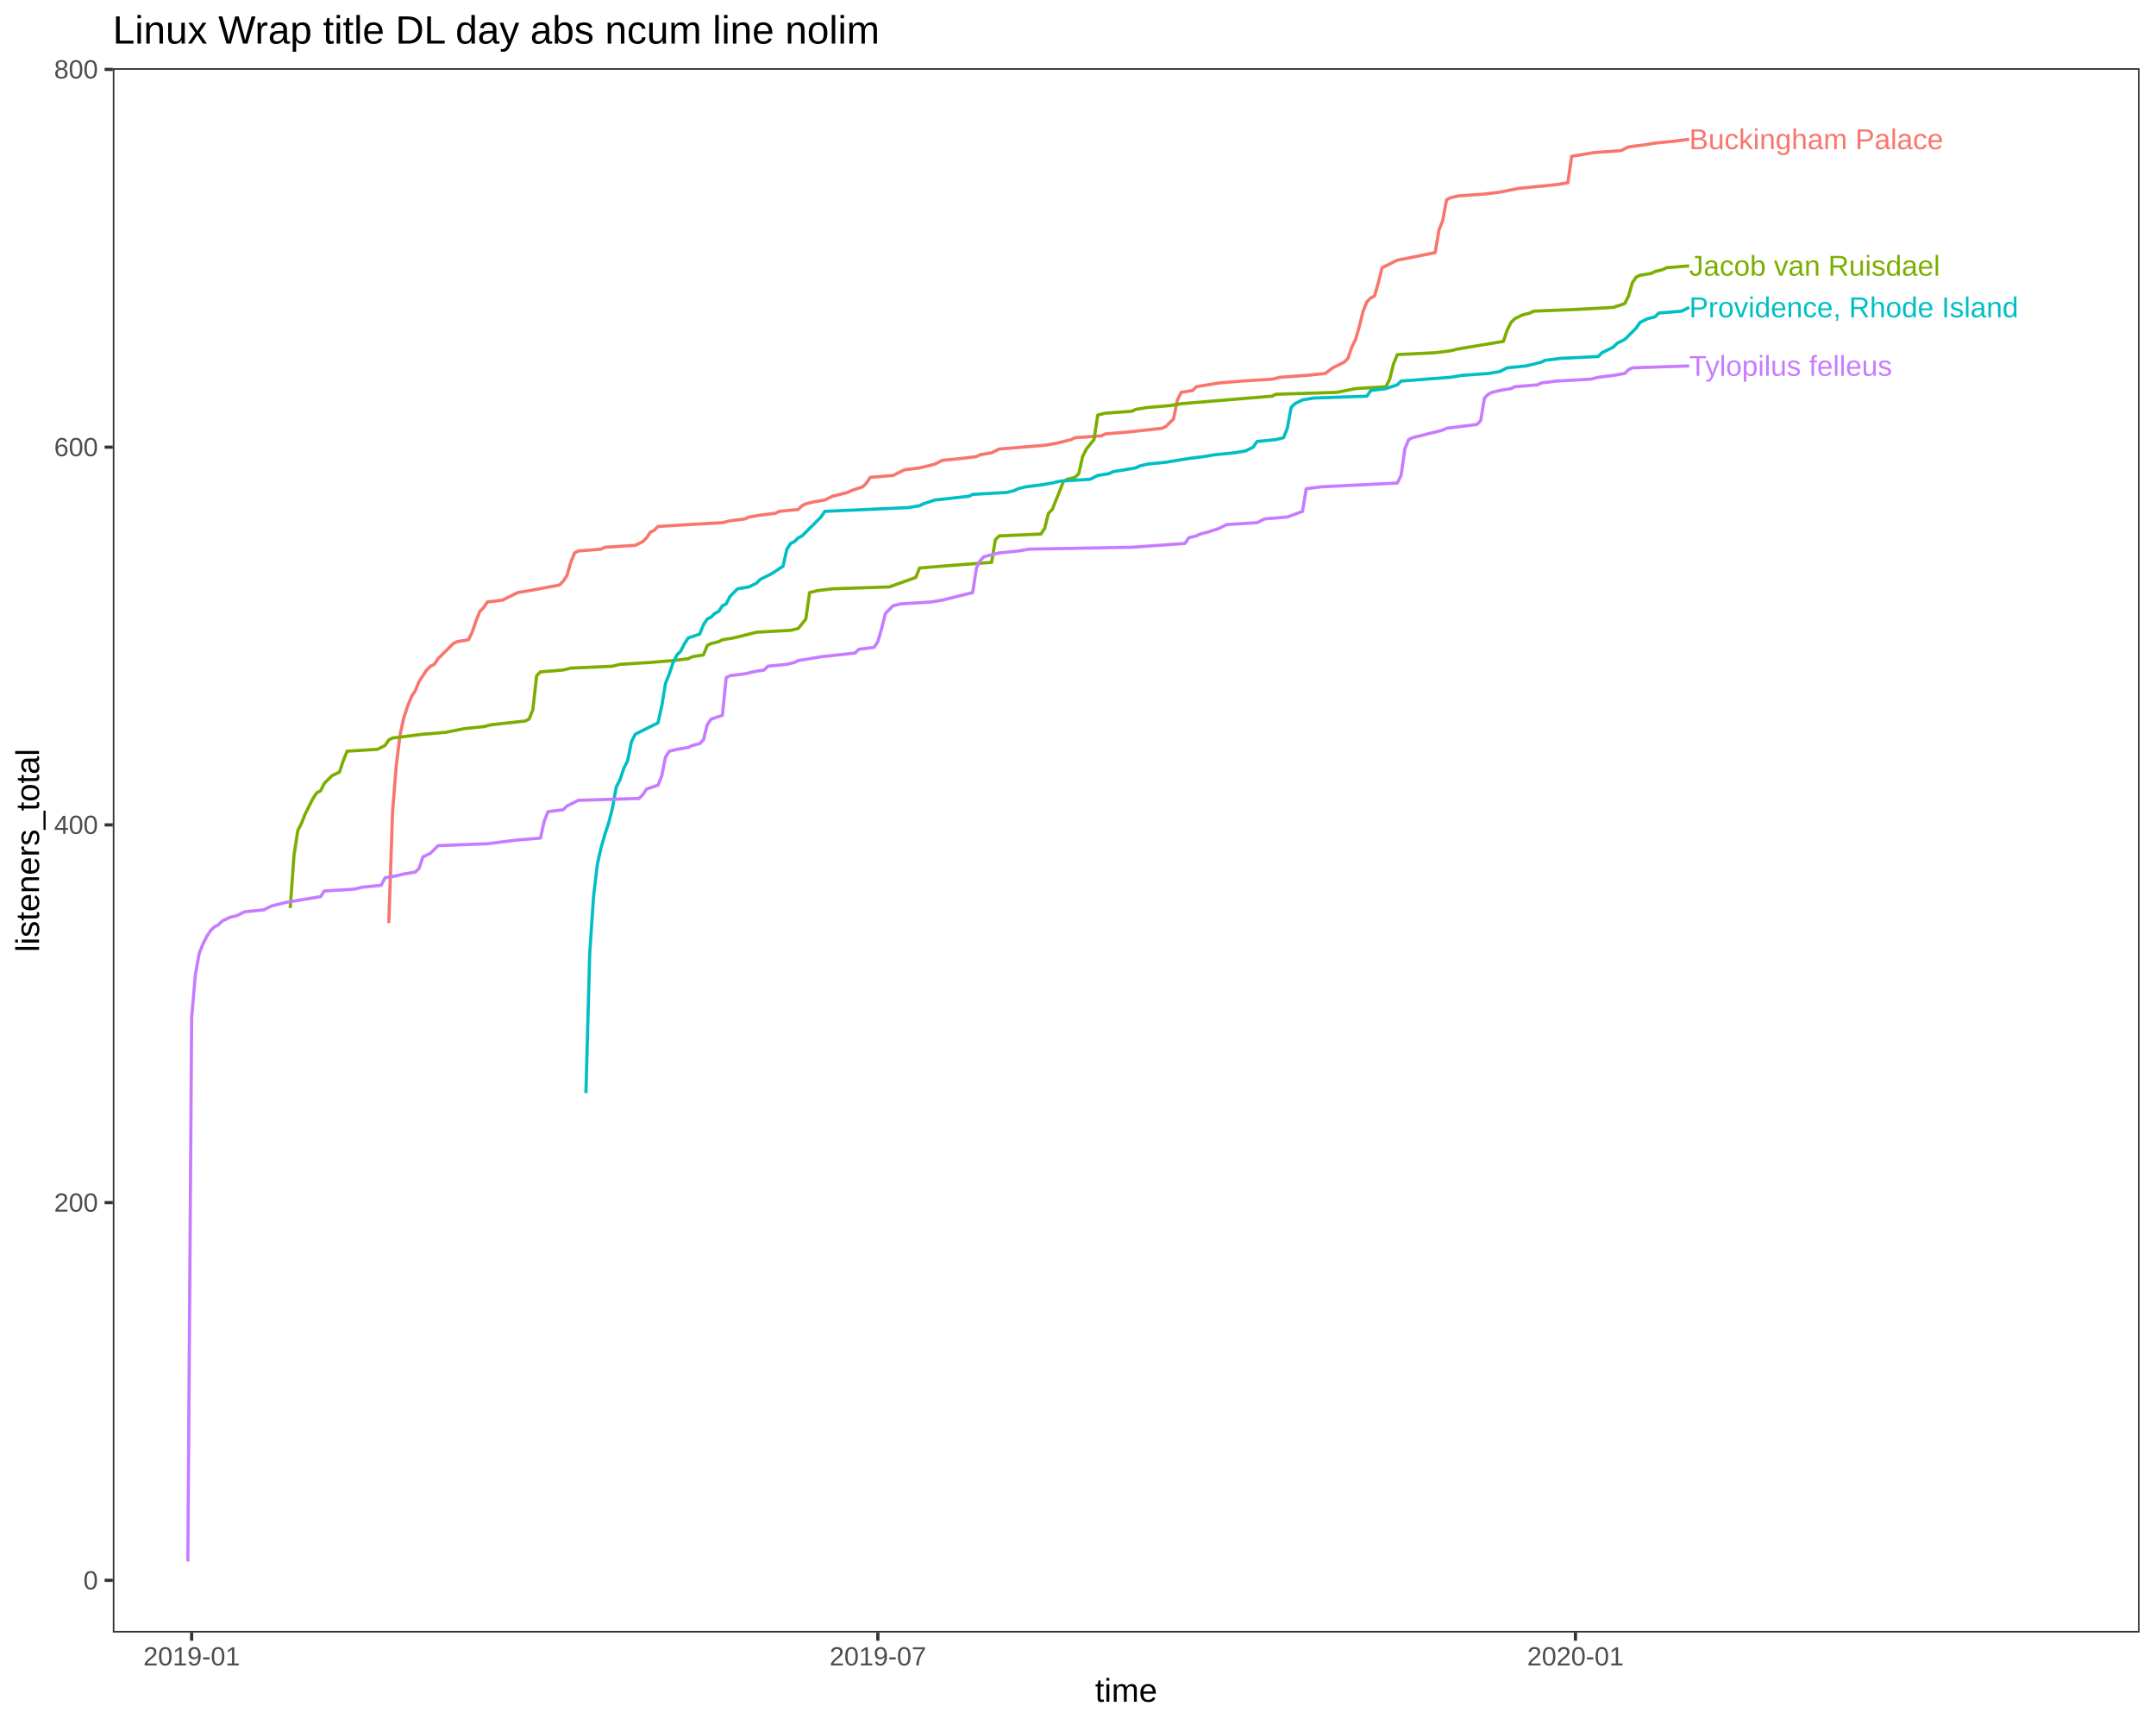
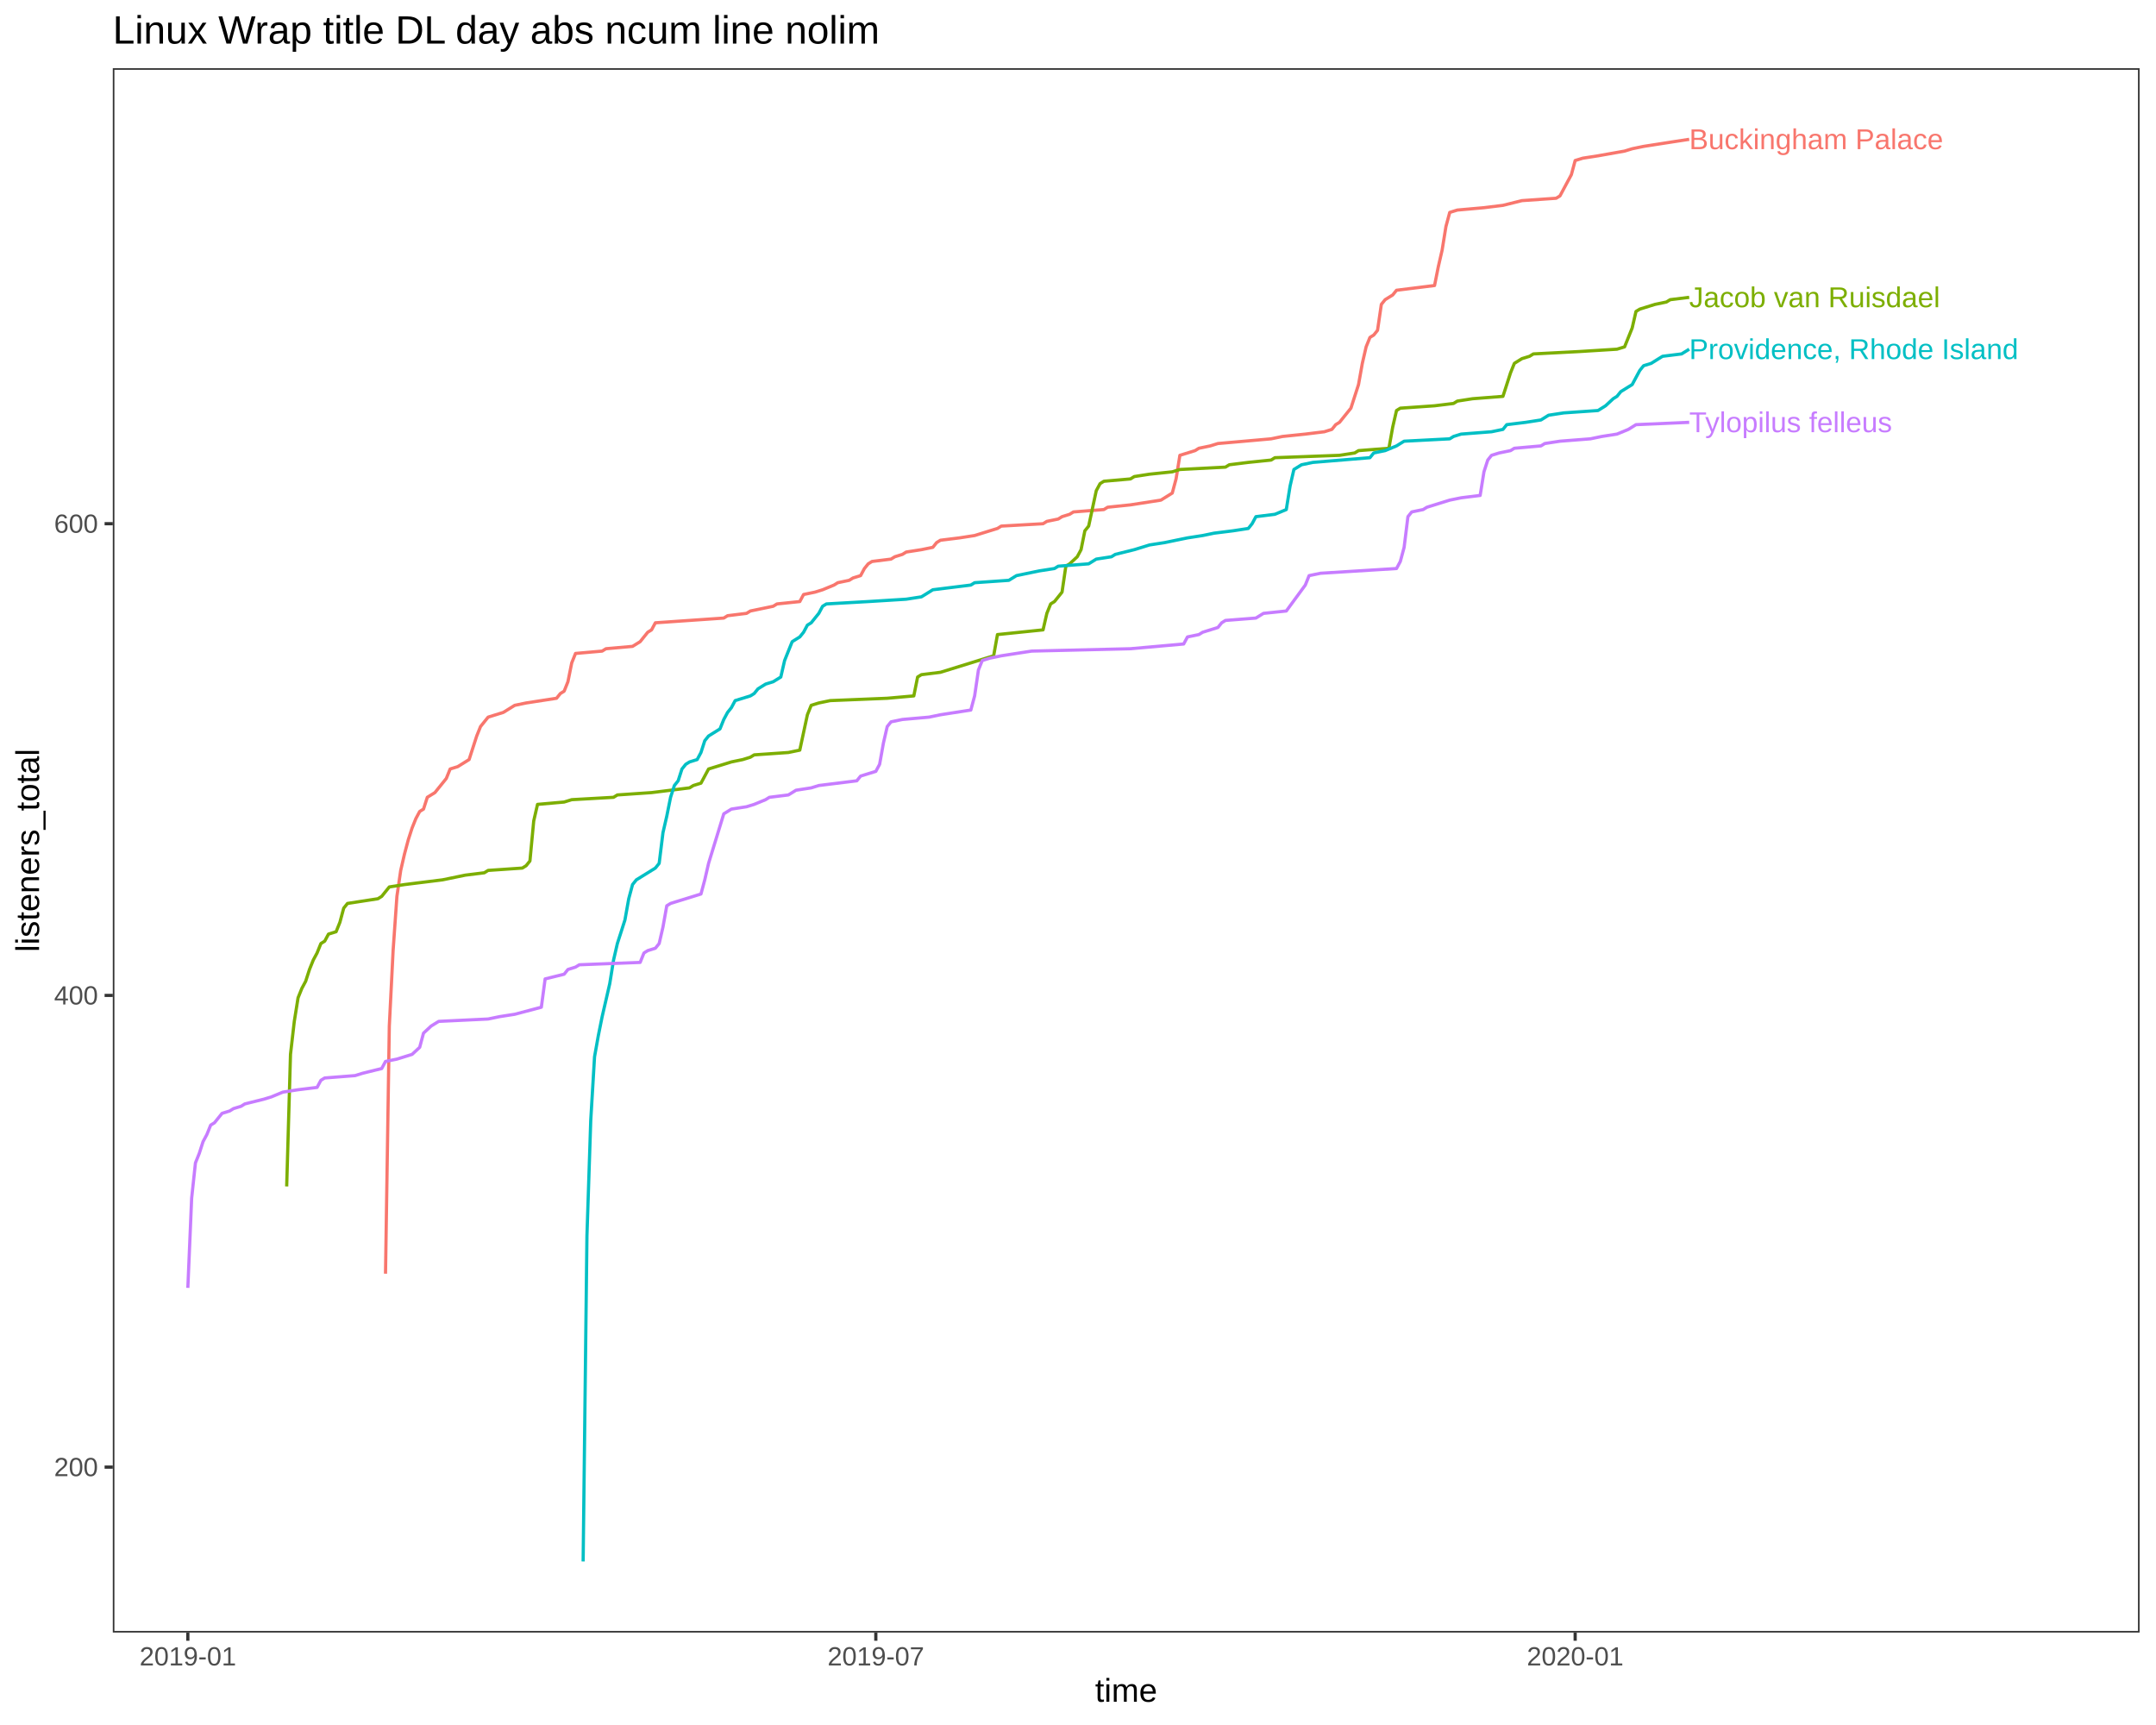
<svg xmlns="http://www.w3.org/2000/svg" viewBox="0 0 720.00 576.00">
  <defs>
    <style type="text/css">
    line, polyline, polygon, path, rect, circle {
      fill: none;
      stroke: #000000;
      stroke-linecap: round;
      stroke-linejoin: round;
      stroke-miterlimit: 10.00;
    }
  </style>
  </defs>
  <rect width="100%" height="100%" style="stroke: none; fill: #FFFFFF;" />
  <rect x="0.00" y="0.00" width="720.00" height="576.00" style="stroke-width: 1.07; stroke: #FFFFFF; fill: #FFFFFF;" />
  <defs>
    <clipPath id="cpMzcuNjd8NzE0LjUyfDU0NS4xM3wyMi43Nw==">
      <rect x="37.67" y="22.77" width="676.85" height="522.36" />
    </clipPath>
  </defs>
  <rect x="37.67" y="22.77" width="676.85" height="522.36" style="stroke-width: 1.07; stroke: none; fill: #FFFFFF;" clip-path="url(#cpMzcuNjd8NzE0LjUyfDU0NS4xM3wyMi43Nw==)" />
-   <polyline points="129.84,308.23 131.10,271.02 132.37,255.26 133.64,245.17 134.90,239.49 136.17,235.71 137.43,232.55 138.70,230.66 139.97,227.51 141.23,225.62 142.50,223.72 143.77,222.46 145.03,221.83 146.30,219.94 148.83,217.42 150.10,216.16 151.36,214.90 152.63,214.27 156.43,213.63 157.69,211.11 158.96,207.33 160.22,204.18 161.49,202.91 162.76,201.02 167.82,200.39 169.09,199.76 170.35,199.13 171.62,198.50 172.89,197.87 176.68,197.24 186.81,195.35 188.08,194.08 189.34,192.19 190.61,187.78 191.88,184.63 193.14,183.99 200.74,183.36 202.01,182.73 212.13,182.10 214.67,180.84 215.93,179.58 217.20,177.69 218.46,177.06 219.73,175.80 229.86,175.17 241.25,174.53 243.79,173.90 248.85,173.27 250.12,172.64 253.92,172.01 258.98,171.38 260.25,170.75 266.58,170.12 267.84,168.86 269.11,168.23 271.64,167.60 275.44,166.97 277.97,165.71 280.50,165.08 283.04,164.44 284.30,163.81 288.10,162.55 289.37,161.29 290.63,159.40 298.23,158.77 299.49,158.14 302.03,156.88 307.09,156.25 312.16,154.99 313.42,154.35 314.69,153.72 321.02,153.09 326.08,152.46 327.35,151.83 331.15,151.20 333.68,149.94 348.87,148.68 352.67,148.05 355.20,147.42 357.74,146.79 359.00,146.16 367.86,145.53 369.13,144.89 376.73,144.26 388.12,143.00 389.39,142.37 390.65,141.11 391.92,139.85 393.19,133.54 394.45,131.02 398.25,130.39 399.52,129.13 403.31,128.50 407.11,127.87 414.71,127.24 424.84,126.61 427.37,125.98 436.23,125.35 442.56,124.71 445.10,122.82 446.36,122.19 447.63,121.56 448.89,120.93 450.16,119.67 451.43,115.89 452.69,113.36 453.96,108.95 455.22,103.90 456.49,100.75 457.76,99.49 459.02,98.86 460.29,94.44 461.55,89.40 464.09,88.14 465.35,87.51 466.62,86.88 479.28,84.35 480.55,76.79 481.81,73.63 483.08,66.70 484.34,66.06 486.88,65.43 495.74,64.80 500.80,64.17 507.13,62.91 519.80,61.65 523.59,61.02 524.86,52.19 528.66,51.56 532.46,50.93 541.32,50.30 542.58,49.67 543.85,49.04 548.92,48.41 552.71,47.78 559.04,47.15 564.11,46.52 " style="stroke-width: 1.07; stroke: #F8766D; stroke-linecap: butt;" clip-path="url(#cpMzcuNjd8NzE0LjUyfDU0NS4xM3wyMi43Nw==)" />
-   <polyline points="96.92,303.19 98.19,285.53 99.45,277.33 100.72,274.81 101.98,271.65 104.52,266.61 105.78,264.72 107.05,264.09 108.31,261.56 109.58,260.30 110.85,259.04 112.11,258.41 113.38,257.78 114.64,254.00 115.91,250.84 126.04,250.21 127.31,249.58 128.57,248.95 129.84,247.06 131.10,246.43 136.17,245.80 141.23,245.17 148.83,244.54 155.16,243.27 161.49,242.64 164.02,242.01 175.42,240.75 176.68,240.12 177.95,236.97 179.22,225.62 180.48,224.36 188.08,223.72 190.61,223.09 204.54,222.46 207.07,221.83 217.20,221.20 224.80,220.57 229.86,219.94 231.13,219.31 234.92,218.68 236.19,215.53 237.46,214.90 239.99,214.27 241.25,213.63 245.05,213.00 247.58,212.37 250.12,211.74 252.65,211.11 264.04,210.48 266.58,209.85 269.11,206.70 270.37,197.87 272.91,197.24 277.97,196.61 296.96,195.98 305.83,192.82 307.09,189.67 314.69,189.04 331.15,187.78 332.41,180.21 333.68,178.95 347.61,178.32 348.87,176.43 350.14,171.38 351.40,170.12 355.20,160.66 356.47,160.03 359.00,159.40 360.27,158.14 361.53,152.46 362.80,149.94 365.33,146.79 366.60,138.59 369.13,137.96 377.99,137.33 379.26,136.70 383.06,136.07 390.65,135.44 394.45,134.80 409.64,133.54 417.24,132.91 424.84,132.28 426.10,131.65 446.36,131.02 452.69,129.76 462.82,129.13 464.09,126.61 465.35,121.56 466.62,118.41 479.28,117.78 484.34,117.15 486.88,116.52 490.68,115.89 502.07,113.99 503.34,110.21 504.60,107.69 505.87,106.43 507.13,105.80 508.40,105.16 510.93,104.53 512.20,103.90 527.39,103.27 538.79,102.64 542.58,101.38 543.85,98.86 545.12,94.44 546.38,92.55 547.65,91.92 551.45,91.29 552.71,90.66 555.25,90.03 556.51,89.40 564.11,88.77 " style="stroke-width: 1.07; stroke: #7CAE00; stroke-linecap: butt;" clip-path="url(#cpMzcuNjd8NzE0LjUyfDU0NS4xM3wyMi43Nw==)" />
-   <polyline points="195.67,364.99 196.94,318.32 198.21,299.40 199.47,288.68 200.74,283.01 202.01,278.59 203.27,274.81 204.54,269.76 205.80,262.82 207.07,260.30 208.34,256.52 209.60,254.00 210.87,247.69 212.13,245.17 213.40,244.54 214.67,243.91 215.93,243.27 218.46,242.01 219.73,241.38 221.00,235.71 222.26,228.14 223.53,224.99 224.80,221.20 226.06,218.68 227.33,217.42 228.59,214.90 229.86,213.00 233.66,211.74 234.92,208.59 236.19,206.70 237.46,206.07 238.72,204.81 239.99,204.18 241.25,202.28 242.52,201.65 243.79,199.13 245.05,197.87 246.32,196.61 250.12,195.98 251.38,195.35 252.65,194.72 253.92,193.45 256.45,192.19 257.71,191.56 261.51,189.04 262.78,183.36 264.04,181.47 265.31,180.84 266.58,179.58 267.84,178.95 269.11,177.69 270.37,176.43 271.64,175.17 272.91,173.90 274.17,172.64 275.44,170.75 289.37,170.12 303.29,169.49 307.09,168.86 308.36,168.23 312.16,166.97 323.55,165.71 324.82,165.08 336.21,164.44 338.74,163.81 340.01,163.18 342.54,162.55 347.61,161.92 351.40,161.29 353.94,160.66 364.07,160.03 365.33,159.40 366.60,158.77 370.40,158.14 371.66,157.51 379.26,156.25 380.52,155.62 383.06,154.99 389.39,154.35 393.19,153.72 396.98,153.09 402.05,152.46 405.85,151.83 412.18,151.20 415.98,150.57 417.24,149.94 418.51,149.31 419.77,147.42 426.10,146.79 428.64,146.16 429.90,143.00 431.17,136.07 432.43,134.80 433.70,134.17 434.97,133.54 438.77,132.91 456.49,132.28 457.76,130.39 462.82,129.76 466.62,128.50 467.89,127.24 484.34,125.98 488.14,125.35 497.01,124.71 500.80,124.08 502.07,123.45 503.34,122.82 509.67,122.19 514.73,120.93 516.00,120.30 521.06,119.67 533.72,119.04 534.99,117.78 537.52,116.52 538.79,115.89 540.05,114.62 541.32,113.99 542.58,113.36 543.85,112.10 545.12,110.84 546.38,109.58 547.65,107.69 548.92,107.06 550.18,106.43 552.71,105.80 553.98,104.53 561.58,103.90 562.84,103.27 564.11,102.64 " style="stroke-width: 1.07; stroke: #00BFC4; stroke-linecap: butt;" clip-path="url(#cpMzcuNjd8NzE0LjUyfDU0NS4xM3wyMi43Nw==)" />
-   <polyline points="62.73,521.39 64.00,339.76 65.27,325.26 66.53,318.32 67.80,315.17 69.07,312.65 70.33,310.75 71.60,309.49 72.86,308.86 74.13,307.60 75.40,306.97 76.66,306.34 79.19,305.71 80.46,305.08 81.73,304.45 88.06,303.82 89.32,303.19 90.59,302.55 95.65,301.29 99.45,300.66 107.05,299.40 108.31,297.51 118.44,296.88 120.98,296.25 127.31,295.62 128.57,293.10 132.37,292.46 134.90,291.83 138.70,291.20 139.97,289.94 141.23,286.16 142.50,285.53 143.77,284.90 145.03,283.64 146.30,282.37 162.76,281.74 167.82,281.11 172.89,280.48 180.48,279.85 181.75,274.18 183.01,271.02 188.08,270.39 189.34,269.13 190.61,268.50 193.14,267.24 213.40,266.61 214.67,265.35 215.93,263.46 219.73,262.19 221.00,259.04 222.26,252.73 223.53,250.84 226.06,250.21 229.86,249.58 231.13,248.95 233.66,248.32 234.92,247.06 236.19,242.01 237.46,240.12 241.25,238.86 242.52,226.25 243.79,225.62 248.85,224.99 251.38,224.36 255.18,223.72 256.45,222.46 262.78,221.83 265.31,221.20 266.58,220.57 270.37,219.94 274.17,219.31 285.57,218.05 286.83,216.79 291.90,216.16 293.16,214.27 294.43,209.85 295.70,204.81 296.96,203.54 298.23,202.28 300.76,201.65 310.89,201.02 314.69,200.39 324.82,197.87 326.08,189.67 327.35,187.15 328.61,185.89 331.15,185.26 333.68,184.63 340.01,183.99 343.81,183.36 377.99,182.73 395.72,181.47 396.98,179.58 399.52,178.95 400.78,178.32 403.31,177.69 407.11,176.43 408.38,175.80 409.64,175.17 419.77,174.53 421.04,173.90 422.31,173.27 429.90,172.64 434.97,170.75 436.23,163.18 441.30,162.55 466.62,161.29 467.89,158.77 469.15,149.94 470.42,146.79 471.68,146.16 474.22,145.53 476.75,144.89 479.28,144.26 481.81,143.63 483.08,143.00 488.14,142.37 493.21,141.74 494.47,140.48 495.74,132.91 497.01,131.65 498.27,131.02 500.80,130.39 504.60,129.76 505.87,129.13 513.46,128.50 514.73,127.87 519.80,127.24 531.19,126.61 533.72,125.98 538.79,125.35 542.58,124.71 543.85,123.45 545.12,122.82 564.11,122.19 " style="stroke-width: 1.07; stroke: #C77CFF; stroke-linecap: butt;" clip-path="url(#cpMzcuNjd8NzE0LjUyfDU0NS4xM3wyMi43Nw==)" />
+   <polyline points="128.74,425.31 130.01,342.62 131.28,317.42 132.55,299.31 133.82,290.64 135.09,285.13 136.35,280.41 137.62,276.47 138.89,273.32 140.16,270.96 141.43,270.17 142.70,266.23 145.24,264.66 146.51,263.08 147.78,261.51 149.05,259.93 150.32,256.78 152.86,255.99 156.66,253.63 157.93,249.69 159.20,245.76 160.47,242.61 161.74,241.03 163.01,239.46 168.09,237.88 169.36,237.09 171.89,235.52 175.70,234.73 185.86,233.16 187.13,231.58 188.40,230.79 189.66,227.64 190.93,221.34 192.20,218.19 201.09,217.41 202.36,216.62 211.24,215.83 213.78,214.26 215.05,212.68 216.32,211.11 217.59,210.32 218.86,207.96 230.28,207.17 241.71,206.38 242.98,205.59 249.32,204.81 250.59,204.02 254.40,203.23 258.21,202.44 259.48,201.66 267.09,200.87 268.36,198.51 272.17,197.72 274.71,196.93 278.52,195.36 279.79,194.57 283.59,193.78 284.86,192.99 287.40,192.21 288.67,189.84 289.94,188.27 291.21,187.48 297.56,186.69 298.82,185.91 301.36,185.12 302.63,184.33 307.71,183.54 311.52,182.76 312.79,181.18 314.06,180.39 320.40,179.61 325.48,178.82 328.02,178.03 330.56,177.24 333.10,176.46 334.37,175.67 348.33,174.88 349.60,174.09 353.40,173.31 354.67,172.52 357.21,171.73 358.48,170.94 368.64,170.15 369.91,169.37 377.52,168.58 387.68,167.00 390.21,165.43 391.48,164.64 392.75,159.92 394.02,152.04 399.10,150.47 400.37,149.68 404.18,148.89 406.72,148.10 415.60,147.32 424.49,146.53 428.29,145.74 435.91,144.95 442.26,144.17 444.79,143.38 446.06,141.80 447.33,141.02 448.60,139.44 451.14,136.29 452.41,132.35 453.68,128.42 454.95,121.33 456.22,115.82 457.49,112.67 458.76,111.88 460.03,110.30 461.30,101.64 462.56,100.07 463.83,99.28 465.10,98.49 466.37,96.92 479.07,95.34 480.33,89.04 481.60,83.53 482.87,75.65 484.14,70.93 486.68,70.14 495.57,69.35 501.91,68.57 508.26,66.99 519.68,66.20 520.95,65.42 524.76,58.33 526.03,53.60 528.57,52.82 533.65,52.03 542.53,50.45 545.07,49.67 548.88,48.88 553.95,48.09 559.03,47.30 564.11,46.52 " style="stroke-width: 1.07; stroke: #F8766D; stroke-linecap: butt;" clip-path="url(#cpMzcuNjd8NzE0LjUyfDU0NS4xM3wyMi43Nw==)" />
+   <polyline points="95.74,396.17 97.01,352.07 98.28,341.05 99.54,333.17 100.81,330.02 102.08,327.66 103.35,323.72 104.62,320.57 105.89,318.21 107.16,315.06 108.43,314.27 109.70,311.91 112.24,311.12 113.51,307.97 114.78,303.25 116.05,301.67 126.20,300.10 127.47,299.31 128.74,297.73 130.01,296.16 135.09,295.37 141.43,294.58 147.78,293.79 155.39,292.22 161.74,291.43 163.01,290.64 174.43,289.86 175.70,289.07 176.97,287.49 178.24,274.11 179.51,268.59 188.40,267.81 190.93,267.02 204.90,266.23 206.17,265.44 217.59,264.66 223.94,263.87 230.28,263.08 231.55,262.29 234.09,261.51 235.36,259.14 236.63,256.78 239.17,255.99 241.71,255.21 244.24,254.42 248.05,253.63 250.59,252.84 251.86,252.06 263.28,251.27 267.09,250.48 269.63,238.67 270.90,235.52 273.44,234.73 277.25,233.94 296.29,233.16 305.17,232.37 306.44,226.07 307.71,225.28 314.06,224.49 331.83,218.98 333.10,211.89 348.33,210.32 349.60,204.81 350.87,201.66 352.14,200.87 354.67,197.72 355.94,189.06 357.21,188.27 359.75,185.91 361.02,183.54 362.29,177.24 363.56,175.67 366.10,163.85 367.37,161.49 368.64,160.70 377.52,159.92 378.79,159.13 383.87,158.34 391.48,157.55 394.02,156.77 409.25,155.98 410.52,155.19 416.87,154.40 424.49,153.62 425.75,152.83 447.33,152.04 452.41,151.25 453.68,150.47 463.83,149.68 465.10,142.59 466.37,137.08 467.64,136.29 479.07,135.50 485.41,134.72 486.68,133.93 491.76,133.14 501.91,132.35 503.18,128.42 504.45,124.48 505.72,121.33 508.26,119.75 510.80,118.97 512.07,118.18 527.30,117.39 539.99,116.60 542.53,115.82 543.80,112.67 545.07,109.52 546.34,104.00 547.61,103.22 552.68,101.64 556.49,100.85 557.76,100.07 564.11,99.28 " style="stroke-width: 1.07; stroke: #7CAE00; stroke-linecap: butt;" clip-path="url(#cpMzcuNjd8NzE0LjUyfDU0NS4xM3wyMi43Nw==)" />
+   <polyline points="194.74,521.39 196.01,412.71 197.28,374.12 198.55,352.86 199.82,345.77 201.09,339.47 202.36,333.96 203.63,328.45 204.90,320.57 206.17,315.06 207.44,311.12 208.70,307.18 209.97,300.10 211.24,295.37 212.51,293.79 213.78,293.01 215.05,292.22 218.86,289.86 220.13,288.28 221.40,278.04 222.67,272.53 223.94,266.23 225.21,262.29 226.47,260.72 227.74,256.78 229.01,255.21 230.28,254.42 232.82,253.63 234.09,251.27 235.36,247.33 236.63,245.76 237.90,244.97 239.17,244.18 240.44,243.39 241.71,240.24 242.98,237.88 244.24,236.31 245.51,233.94 250.59,232.37 251.86,231.58 253.13,230.01 255.67,228.43 258.21,227.64 260.75,226.07 262.02,220.56 263.28,217.41 264.55,214.26 267.09,212.68 268.36,211.11 269.63,208.74 270.90,207.96 272.17,206.38 273.44,204.81 274.71,202.44 275.98,201.66 289.94,200.87 302.63,200.08 307.71,199.29 308.98,198.51 311.52,196.93 324.21,195.36 325.48,194.57 336.90,193.78 339.44,192.21 343.25,191.42 347.06,190.63 352.14,189.84 353.40,189.06 363.56,188.27 366.10,186.69 371.17,185.91 372.44,185.12 378.79,183.54 381.33,182.76 383.87,181.97 388.95,181.18 392.75,180.39 396.56,179.61 401.64,178.82 405.45,178.03 411.79,177.24 416.87,176.46 418.14,174.88 419.41,172.52 425.75,171.73 429.56,170.15 430.83,162.28 432.10,156.77 433.37,155.98 434.64,155.19 438.45,154.40 457.49,152.83 458.76,151.25 462.56,150.47 466.37,148.89 467.64,148.10 468.91,147.32 484.14,146.53 485.41,145.74 487.95,144.95 498.10,144.17 501.91,143.38 503.18,141.80 509.53,141.02 514.61,140.23 515.88,139.44 517.14,138.65 522.22,137.87 533.65,137.08 536.18,135.50 538.72,133.14 539.99,132.35 541.26,130.78 543.80,129.20 545.07,128.42 546.34,126.05 547.61,123.69 548.88,122.12 551.42,121.33 553.95,119.75 555.22,118.97 561.57,118.18 562.84,117.39 564.11,116.60 " style="stroke-width: 1.07; stroke: #00BFC4; stroke-linecap: butt;" clip-path="url(#cpMzcuNjd8NzE0LjUyfDU0NS4xM3wyMi43Nw==)" />
+   <polyline points="62.73,430.04 64.00,400.11 65.27,388.30 66.54,385.15 67.81,381.21 69.08,378.85 70.35,375.70 71.62,374.91 72.89,373.33 74.16,371.76 76.70,370.97 77.97,370.18 80.51,369.40 81.77,368.61 88.12,367.03 90.66,366.25 94.47,364.67 99.54,363.88 105.89,363.10 107.16,360.73 108.43,359.95 118.58,359.16 121.12,358.37 127.47,356.80 128.74,354.43 132.55,353.65 135.09,352.86 137.62,352.07 140.16,349.71 141.43,344.98 143.97,342.62 145.24,341.83 146.51,341.05 163.01,340.26 166.82,339.47 171.89,338.68 180.78,336.32 182.05,326.87 188.40,325.30 189.66,323.72 192.20,322.93 193.47,322.15 213.78,321.36 215.05,318.21 216.32,317.42 218.86,316.63 220.13,315.06 221.40,309.55 222.67,302.46 223.94,301.67 226.47,300.88 229.01,300.10 231.55,299.31 234.09,298.52 235.36,293.79 236.63,288.28 241.71,271.74 242.98,270.96 244.24,270.17 249.32,269.38 251.86,268.59 255.67,267.02 256.94,266.23 263.28,265.44 264.55,264.66 265.82,263.87 270.90,263.08 273.44,262.29 286.13,260.72 287.40,259.14 292.48,257.57 293.75,255.21 295.02,248.12 296.29,242.61 297.56,241.03 301.36,240.24 310.25,239.46 314.06,238.67 324.21,237.09 325.48,232.37 326.75,223.71 328.02,220.56 330.56,219.77 334.37,218.98 339.44,218.19 344.52,217.41 377.52,216.62 395.29,215.04 396.56,212.68 400.37,211.89 401.64,211.11 404.18,210.32 406.72,209.53 407.98,207.96 409.25,207.17 419.41,206.38 420.68,205.59 421.95,204.81 429.56,204.02 435.91,195.36 437.18,192.21 440.99,191.42 466.37,189.84 467.64,187.48 468.91,182.76 470.18,172.52 471.45,170.94 475.26,170.15 476.53,169.37 479.07,168.58 481.60,167.79 484.14,167.00 487.95,166.22 494.30,165.43 495.57,157.55 496.84,153.62 498.10,152.04 500.64,151.25 504.45,150.47 505.72,149.68 514.61,148.89 515.88,148.10 520.95,147.32 531.11,146.53 534.91,145.74 539.99,144.95 543.80,143.38 545.07,142.59 546.34,141.80 564.11,141.02 " style="stroke-width: 1.07; stroke: #C77CFF; stroke-linecap: butt;" clip-path="url(#cpMzcuNjd8NzE0LjUyfDU0NS4xM3wyMi43Nw==)" />
  <g clip-path="url(#cpMzcuNjd8NzE0LjUyfDU0NS4xM3wyMi43Nw==)">
    <text x="564.11" y="49.81" style="font-size: 9.60px; fill: #F8766D; font-family: Liberation Sans;" textLength="84.73px" lengthAdjust="spacingAndGlyphs">Buckingham Palace</text>
  </g>
  <g clip-path="url(#cpMzcuNjd8NzE0LjUyfDU0NS4xM3wyMi43Nw==)">
-     <text x="564.11" y="92.06" style="font-size: 9.60px; fill: #7CAE00; font-family: Liberation Sans;" textLength="83.66px" lengthAdjust="spacingAndGlyphs">Jacob van Ruisdael</text>
+     <text x="564.11" y="102.58" style="font-size: 9.60px; fill: #7CAE00; font-family: Liberation Sans;" textLength="83.66px" lengthAdjust="spacingAndGlyphs">Jacob van Ruisdael</text>
  </g>
  <g clip-path="url(#cpMzcuNjd8NzE0LjUyfDU0NS4xM3wyMi43Nw==)">
-     <text x="564.11" y="105.94" style="font-size: 9.60px; fill: #00BFC4; font-family: Liberation Sans;" textLength="109.78px" lengthAdjust="spacingAndGlyphs">Providence, Rhode Island</text>
+     <text x="564.11" y="119.90" style="font-size: 9.60px; fill: #00BFC4; font-family: Liberation Sans;" textLength="109.78px" lengthAdjust="spacingAndGlyphs">Providence, Rhode Island</text>
  </g>
  <g clip-path="url(#cpMzcuNjd8NzE0LjUyfDU0NS4xM3wyMi43Nw==)">
-     <text x="564.11" y="125.49" style="font-size: 9.60px; fill: #C77CFF; font-family: Liberation Sans;" textLength="67.66px" lengthAdjust="spacingAndGlyphs">Tylopilus felleus</text>
+     <text x="564.11" y="144.31" style="font-size: 9.60px; fill: #C77CFF; font-family: Liberation Sans;" textLength="67.66px" lengthAdjust="spacingAndGlyphs">Tylopilus felleus</text>
  </g>
  <rect x="37.67" y="22.77" width="676.85" height="522.36" style="stroke-width: 1.07; stroke: #333333;" clip-path="url(#cpMzcuNjd8NzE0LjUyfDU0NS4xM3wyMi43Nw==)" />
  <defs>
    <clipPath id="cpMC4wMHw3MjAuMDB8NTc2LjAwfDAuMDA=">
      <rect x="0.00" y="0.00" width="720.00" height="576.00" />
    </clipPath>
  </defs>
  <g clip-path="url(#cpMC4wMHw3MjAuMDB8NTc2LjAwfDAuMDA=)">
-     <text x="27.84" y="530.72" style="font-size: 8.80px; fill: #4D4D4D; font-family: Liberation Sans;" textLength="4.89px" lengthAdjust="spacingAndGlyphs">0</text>
+     <text x="18.06" y="492.91" style="font-size: 8.80px; fill: #4D4D4D; font-family: Liberation Sans;" textLength="14.67px" lengthAdjust="spacingAndGlyphs">200</text>
  </g>
  <g clip-path="url(#cpMC4wMHw3MjAuMDB8NTc2LjAwfDAuMDA=)">
-     <text x="18.06" y="404.59" style="font-size: 8.80px; fill: #4D4D4D; font-family: Liberation Sans;" textLength="14.67px" lengthAdjust="spacingAndGlyphs">200</text>
+     <text x="18.06" y="335.41" style="font-size: 8.80px; fill: #4D4D4D; font-family: Liberation Sans;" textLength="14.67px" lengthAdjust="spacingAndGlyphs">400</text>
  </g>
  <g clip-path="url(#cpMC4wMHw3MjAuMDB8NTc2LjAwfDAuMDA=)">
-     <text x="18.06" y="278.46" style="font-size: 8.80px; fill: #4D4D4D; font-family: Liberation Sans;" textLength="14.67px" lengthAdjust="spacingAndGlyphs">400</text>
+     <text x="18.06" y="177.90" style="font-size: 8.80px; fill: #4D4D4D; font-family: Liberation Sans;" textLength="14.67px" lengthAdjust="spacingAndGlyphs">600</text>
+   </g>
+   <polyline points="34.93,489.89 37.67,489.89 " style="stroke-width: 1.07; stroke: #333333; stroke-linecap: butt;" clip-path="url(#cpMC4wMHw3MjAuMDB8NTc2LjAwfDAuMDA=)" />
+   <polyline points="34.93,332.38 37.67,332.38 " style="stroke-width: 1.07; stroke: #333333; stroke-linecap: butt;" clip-path="url(#cpMC4wMHw3MjAuMDB8NTc2LjAwfDAuMDA=)" />
+   <polyline points="34.93,174.88 37.67,174.88 " style="stroke-width: 1.07; stroke: #333333; stroke-linecap: butt;" clip-path="url(#cpMC4wMHw3MjAuMDB8NTc2LjAwfDAuMDA=)" />
+   <polyline points="62.73,547.87 62.73,545.13 " style="stroke-width: 1.07; stroke: #333333; stroke-linecap: butt;" clip-path="url(#cpMC4wMHw3MjAuMDB8NTc2LjAwfDAuMDA=)" />
+   <polyline points="292.48,547.87 292.48,545.13 " style="stroke-width: 1.07; stroke: #333333; stroke-linecap: butt;" clip-path="url(#cpMC4wMHw3MjAuMDB8NTc2LjAwfDAuMDA=)" />
+   <polyline points="526.03,547.87 526.03,545.13 " style="stroke-width: 1.07; stroke: #333333; stroke-linecap: butt;" clip-path="url(#cpMC4wMHw3MjAuMDB8NTc2LjAwfDAuMDA=)" />
+   <g clip-path="url(#cpMC4wMHw3MjAuMDB8NTc2LjAwfDAuMDA=)">
+     <text x="46.60" y="556.11" style="font-size: 8.80px; fill: #4D4D4D; font-family: Liberation Sans;" textLength="32.27px" lengthAdjust="spacingAndGlyphs">2019-01</text>
  </g>
  <g clip-path="url(#cpMC4wMHw3MjAuMDB8NTc2LjAwfDAuMDA=)">
-     <text x="18.06" y="152.33" style="font-size: 8.80px; fill: #4D4D4D; font-family: Liberation Sans;" textLength="14.67px" lengthAdjust="spacingAndGlyphs">600</text>
+     <text x="276.35" y="556.11" style="font-size: 8.80px; fill: #4D4D4D; font-family: Liberation Sans;" textLength="32.27px" lengthAdjust="spacingAndGlyphs">2019-07</text>
  </g>
  <g clip-path="url(#cpMC4wMHw3MjAuMDB8NTc2LjAwfDAuMDA=)">
-     <text x="18.06" y="26.20" style="font-size: 8.80px; fill: #4D4D4D; font-family: Liberation Sans;" textLength="14.67px" lengthAdjust="spacingAndGlyphs">800</text>
-   </g>
-   <polyline points="34.93,527.69 37.67,527.69 " style="stroke-width: 1.07; stroke: #333333; stroke-linecap: butt;" clip-path="url(#cpMC4wMHw3MjAuMDB8NTc2LjAwfDAuMDA=)" />
-   <polyline points="34.93,401.57 37.67,401.57 " style="stroke-width: 1.07; stroke: #333333; stroke-linecap: butt;" clip-path="url(#cpMC4wMHw3MjAuMDB8NTc2LjAwfDAuMDA=)" />
-   <polyline points="34.93,275.44 37.67,275.44 " style="stroke-width: 1.07; stroke: #333333; stroke-linecap: butt;" clip-path="url(#cpMC4wMHw3MjAuMDB8NTc2LjAwfDAuMDA=)" />
-   <polyline points="34.93,149.31 37.67,149.31 " style="stroke-width: 1.07; stroke: #333333; stroke-linecap: butt;" clip-path="url(#cpMC4wMHw3MjAuMDB8NTc2LjAwfDAuMDA=)" />
-   <polyline points="34.93,23.18 37.67,23.18 " style="stroke-width: 1.07; stroke: #333333; stroke-linecap: butt;" clip-path="url(#cpMC4wMHw3MjAuMDB8NTc2LjAwfDAuMDA=)" />
-   <polyline points="64.00,547.87 64.00,545.13 " style="stroke-width: 1.07; stroke: #333333; stroke-linecap: butt;" clip-path="url(#cpMC4wMHw3MjAuMDB8NTc2LjAwfDAuMDA=)" />
-   <polyline points="293.16,547.87 293.16,545.13 " style="stroke-width: 1.07; stroke: #333333; stroke-linecap: butt;" clip-path="url(#cpMC4wMHw3MjAuMDB8NTc2LjAwfDAuMDA=)" />
-   <polyline points="526.13,547.87 526.13,545.13 " style="stroke-width: 1.07; stroke: #333333; stroke-linecap: butt;" clip-path="url(#cpMC4wMHw3MjAuMDB8NTc2LjAwfDAuMDA=)" />
-   <g clip-path="url(#cpMC4wMHw3MjAuMDB8NTc2LjAwfDAuMDA=)">
-     <text x="47.87" y="556.11" style="font-size: 8.80px; fill: #4D4D4D; font-family: Liberation Sans;" textLength="32.27px" lengthAdjust="spacingAndGlyphs">2019-01</text>
-   </g>
-   <g clip-path="url(#cpMC4wMHw3MjAuMDB8NTc2LjAwfDAuMDA=)">
-     <text x="277.03" y="556.11" style="font-size: 8.80px; fill: #4D4D4D; font-family: Liberation Sans;" textLength="32.27px" lengthAdjust="spacingAndGlyphs">2019-07</text>
-   </g>
-   <g clip-path="url(#cpMC4wMHw3MjAuMDB8NTc2LjAwfDAuMDA=)">
-     <text x="509.99" y="556.11" style="font-size: 8.80px; fill: #4D4D4D; font-family: Liberation Sans;" textLength="32.27px" lengthAdjust="spacingAndGlyphs">2020-01</text>
+     <text x="509.90" y="556.11" style="font-size: 8.80px; fill: #4D4D4D; font-family: Liberation Sans;" textLength="32.27px" lengthAdjust="spacingAndGlyphs">2020-01</text>
  </g>
  <g clip-path="url(#cpMC4wMHw3MjAuMDB8NTc2LjAwfDAuMDA=)">
    <text x="365.70" y="568.24" style="font-size: 11.00px; font-family: Liberation Sans;" textLength="20.78px" lengthAdjust="spacingAndGlyphs">time</text>
  </g>
  <g clip-path="url(#cpMC4wMHw3MjAuMDB8NTc2LjAwfDAuMDA=)">
    <text transform="translate(13.04,317.90) rotate(-90)" style="font-size: 11.00px; font-family: Liberation Sans;" textLength="67.91px" lengthAdjust="spacingAndGlyphs">listeners_total</text>
  </g>
  <g clip-path="url(#cpMC4wMHw3MjAuMDB8NTc2LjAwfDAuMDA=)">
    <text x="37.67" y="14.56" style="font-size: 13.20px; font-family: Liberation Sans;" textLength="255.70px" lengthAdjust="spacingAndGlyphs">Linux Wrap title DL day abs ncum line nolim</text>
  </g>
</svg>
